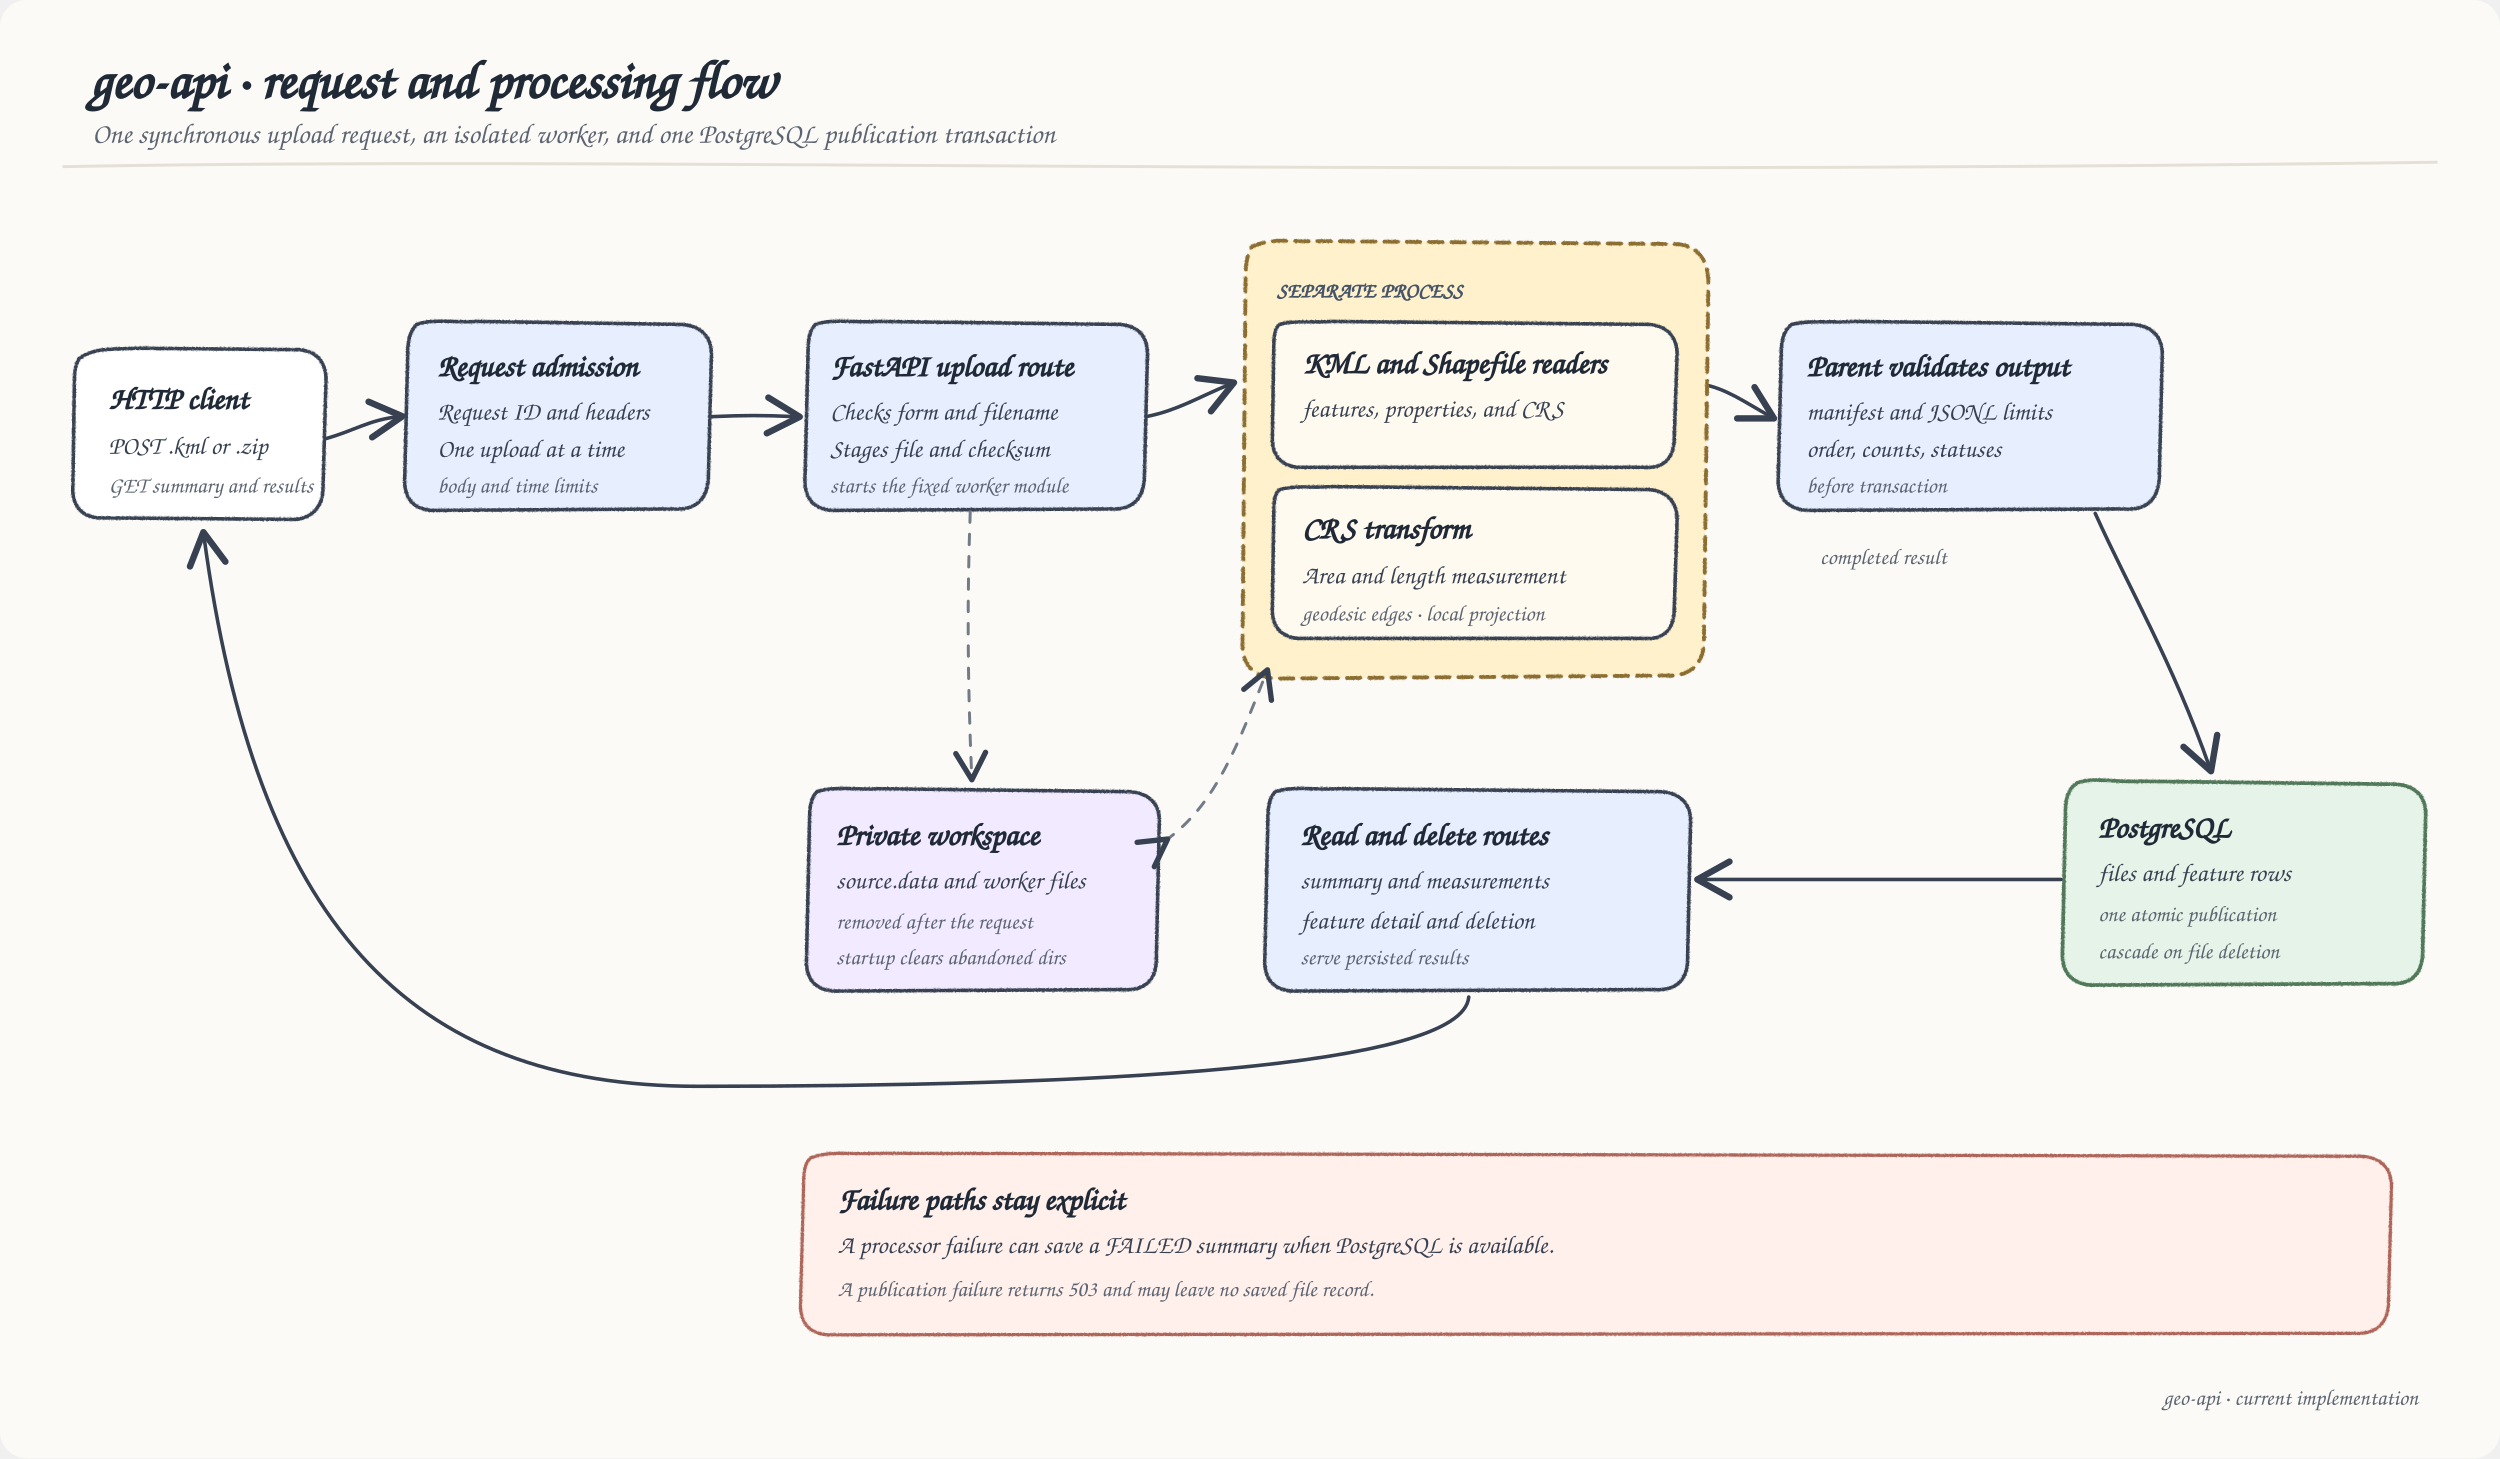
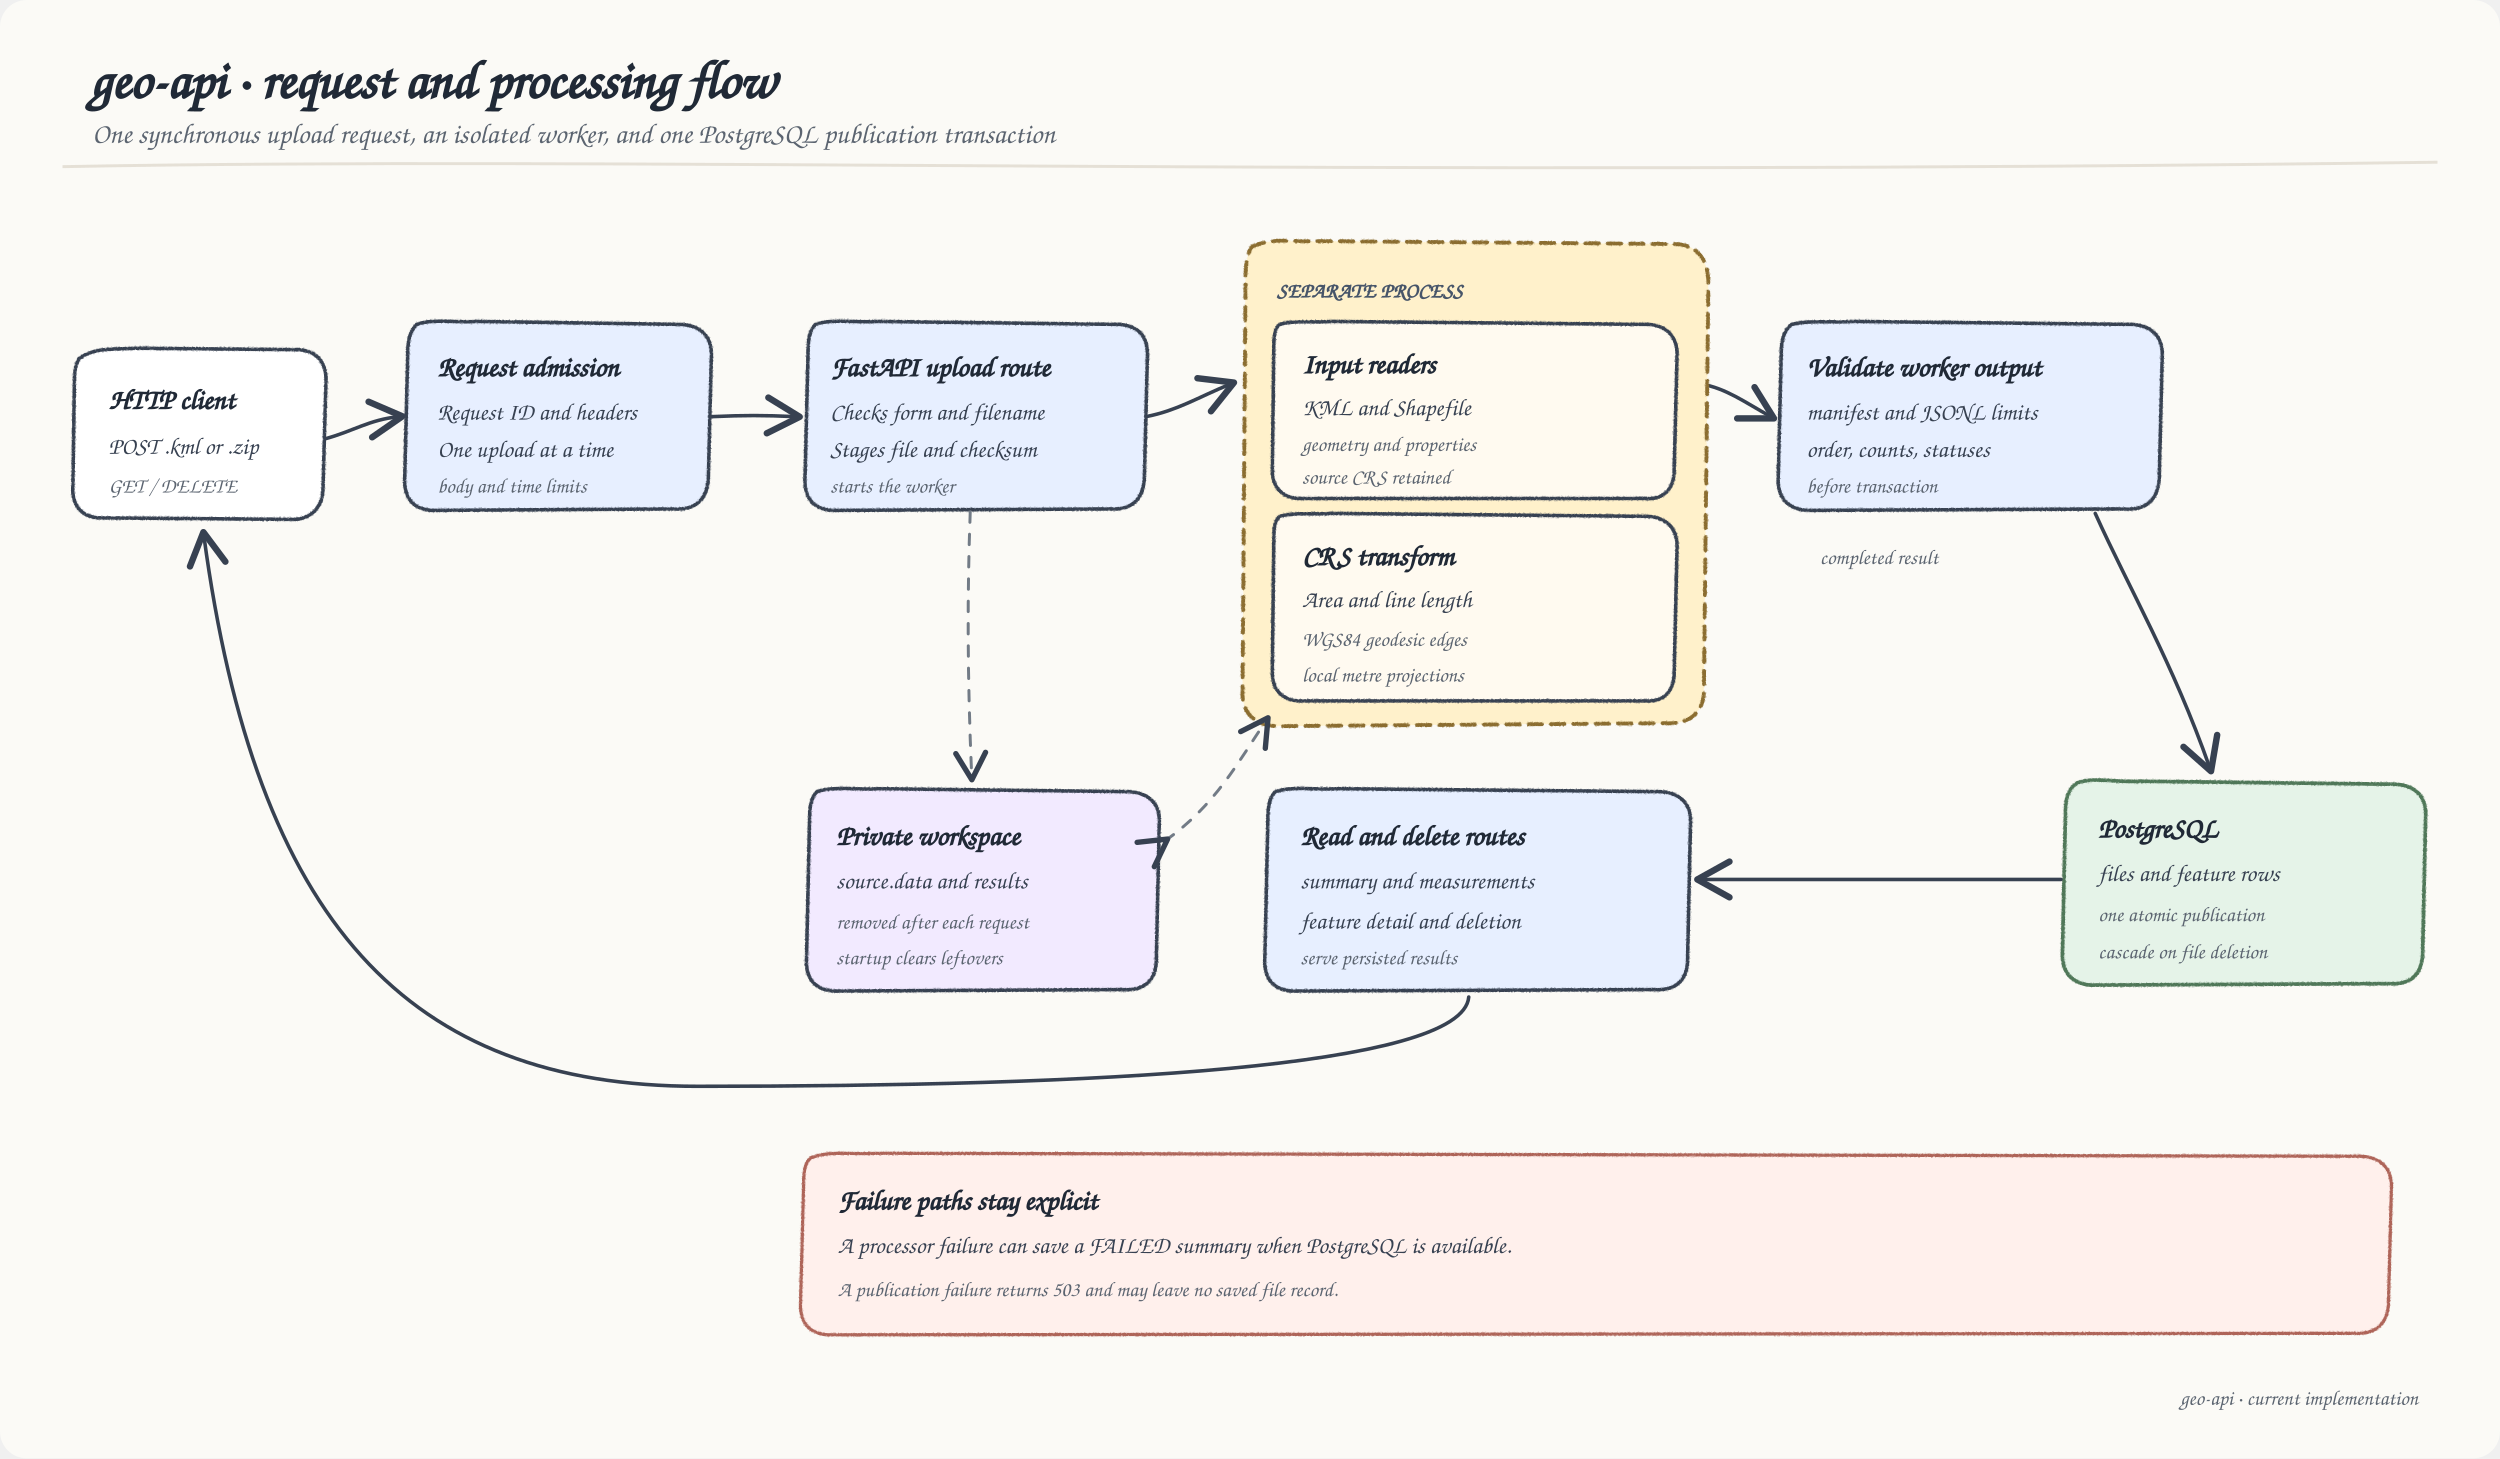
<svg xmlns="http://www.w3.org/2000/svg" viewBox="0 0 1680 980" role="img" aria-labelledby="title desc">
  <defs>
    <filter id="paper" x="-4%" y="-4%" width="108%" height="108%">
      <feTurbulence type="fractalNoise" baseFrequency="0.7" numOctaves="2" seed="7" result="noise" />
      <feDisplacementMap in="SourceGraphic" in2="noise" scale="1.1" xChannelSelector="R" yChannelSelector="G" />
    </filter>
    <marker id="arrow" markerWidth="12" markerHeight="12" refX="9" refY="6" orient="auto" markerUnits="strokeWidth">
      <path d="M1 1 L10 6 L1 11" fill="none" stroke="#374151" stroke-width="1.8" stroke-linecap="round" stroke-linejoin="round" />
    </marker>
    <style>
      .ink { stroke:#374151; stroke-width:2.4; stroke-linecap:round; stroke-linejoin:round; filter:url(#paper); }
      .line { fill:none; stroke:#374151; stroke-width:2.4; stroke-linecap:round; stroke-linejoin:round; marker-end:url(#arrow); }
      .dotted { fill:none; stroke:#727b86; stroke-width:2; stroke-linecap:round; stroke-dasharray:7 8; marker-end:url(#arrow); }
      .both { fill:none; stroke:#727b86; stroke-width:2; stroke-linecap:round; stroke-dasharray:7 8; marker-start:url(#arrow); marker-end:url(#arrow); }
      .title { font:700 36px 'Virgil','Comic Sans MS','Segoe Print',cursive; fill:#202936; }
      .subtitle { font:19px 'Virgil','Comic Sans MS','Segoe Print',cursive; fill:#5b6470; }
-       .head { font:700 21px 'Virgil','Comic Sans MS','Segoe Print',cursive; fill:#202936; }
-       .body { font:17px 'Virgil','Comic Sans MS','Segoe Print',cursive; fill:#374151; }
-       .small { font:15px 'Virgil','Comic Sans MS','Segoe Print',cursive; fill:#5b6470; }
+       .head { font:700 19px 'Virgil','Comic Sans MS','Segoe Print',cursive; fill:#202936; }
+       .body { font:16px 'Virgil','Comic Sans MS','Segoe Print',cursive; fill:#374151; }
+       .small { font:14px 'Virgil','Comic Sans MS','Segoe Print',cursive; fill:#5b6470; }
      .tag { font:700 14px 'Virgil','Comic Sans MS','Segoe Print',cursive; fill:#475569; letter-spacing:.3px; }
    </style>
  </defs>
  <rect width="1680" height="980" rx="18" fill="#fbfaf6" />
  <path d="M42 112 C410 105 900 119 1638 109" fill="none" stroke="#e5e0d6" stroke-width="2" />
  <text x="60" y="66" class="title">geo-api · request and processing flow</text>
  <text x="62" y="96" class="subtitle">One synchronous upload request, an isolated worker, and one PostgreSQL publication transaction</text>
  <path class="line" d="M218 295 C237 290 248 282 268 280" />
  <path class="line" d="M478 280 C501 279 512 279 535 280" />
  <path class="line" d="M770 280 C791 276 805 267 827 258" />
  <path class="line" d="M1143 258 C1160 261 1172 270 1190 280" />
  <path d="M53 241 C64 233 78 235 91 234 L201 235 C214 236 220 245 219 258 L217 330 C216 343 207 350 194 349 L66 348 C54 347 48 339 49 326 L50 255 C50 249 51 245 53 241Z" fill="#ffffff" class="ink" />
  <text x="73" y="275" class="head">HTTP client</text>
  <text x="73" y="305" class="body">POST .kml or .zip</text>
-   <text x="73" y="331" class="small">GET summary and results</text>
+   <text x="73" y="331" class="small">GET / DELETE</text>
  <path d="M280 218 C291 214 306 217 321 216 L458 218 C472 219 479 227 478 241 L476 322 C475 336 467 343 453 342 L290 343 C277 342 271 334 272 320 L274 237 C274 228 276 222 280 218Z" fill="#e7efff" class="ink" />
  <text x="294" y="253" class="head">Request admission</text>
  <text x="294" y="282" class="body">Request ID and headers</text>
  <text x="294" y="307" class="body">One upload at a time</text>
  <text x="294" y="331" class="small">body and time limits</text>
  <path d="M548 218 C559 214 574 217 590 216 L752 218 C766 219 772 227 771 241 L769 322 C768 336 760 343 746 342 L559 343 C546 342 540 334 541 320 L543 237 C543 228 544 222 548 218Z" fill="#e7efff" class="ink" />
  <text x="558" y="253" class="head">FastAPI upload route</text>
  <text x="558" y="282" class="body">Checks form and filename</text>
  <text x="558" y="307" class="body">Stages file and checksum</text>
-   <text x="558" y="331" class="small">starts the fixed worker module</text>
-   <path d="M841 166 C855 159 870 163 887 162 L1127 164 C1141 165 1148 175 1148 190 L1145 433 C1144 448 1134 455 1119 454 L857 456 C842 455 834 446 835 431 L837 187 C837 178 838 171 841 166Z" fill="#fff1cb" stroke="#8b6d30" stroke-width="2.6" stroke-dasharray="9 6" stroke-linecap="round" stroke-linejoin="round" filter="url(#paper)" />
+   <text x="558" y="331" class="small">starts the worker</text>
+   <path d="M841 166 C855 159 870 163 887 162 L1127 164 C1141 165 1148 175 1148 190 L1145 466 C1144 480 1134 487 1119 486 L857 488 C842 487 834 478 835 463 L837 187 C837 178 838 171 841 166Z" fill="#fff1cb" stroke="#8b6d30" stroke-width="2.6" stroke-dasharray="9 6" stroke-linecap="round" stroke-linejoin="round" filter="url(#paper)" />
  <text x="858" y="200" class="tag">SEPARATE PROCESS</text>
-   <path d="M860 218 C870 215 882 217 895 216 L1108 218 C1120 219 1127 226 1127 238 L1125 297 C1124 309 1117 315 1105 314 L872 314 C861 313 855 306 855 295 L856 232 C856 225 857 220 860 218Z" fill="#fffaf0" class="ink" />
-   <text x="875" y="251" class="head">KML and Shapefile readers</text>
-   <text x="875" y="280" class="body">features, properties, and CRS</text>
-   <path d="M860 329 C870 326 882 328 895 327 L1108 329 C1120 330 1127 337 1127 349 L1125 412 C1124 424 1117 430 1105 429 L872 429 C861 428 855 421 855 410 L856 343 C856 336 857 331 860 329Z" fill="#fffaf0" class="ink" />
-   <text x="875" y="362" class="head">CRS transform</text>
-   <text x="875" y="392" class="body">Area and length measurement</text>
-   <text x="875" y="417" class="small">geodesic edges · local projection</text>
+   <path d="M860 218 C870 215 882 217 895 216 L1108 218 C1120 219 1127 226 1127 238 L1125 318 C1124 330 1117 336 1105 335 L872 335 C861 334 855 327 855 316 L856 232 C856 225 857 220 860 218Z" fill="#fffaf0" class="ink" />
+   <text x="875" y="251" class="head">Input readers</text>
+   <text x="875" y="279" class="body">KML and Shapefile</text>
+   <text x="875" y="303" class="small">geometry and properties</text>
+   <text x="875" y="325" class="small">source CRS retained</text>
+   <path d="M860 347 C870 344 882 346 895 345 L1108 347 C1120 348 1127 355 1127 367 L1125 454 C1124 466 1117 472 1105 471 L872 471 C861 470 855 463 855 452 L856 361 C856 354 857 349 860 347Z" fill="#fffaf0" class="ink" />
+   <text x="875" y="380" class="head">CRS transform</text>
+   <text x="875" y="408" class="body">Area and line length</text>
+   <text x="875" y="434" class="small">WGS84 geodesic edges</text>
+   <text x="875" y="458" class="small">local metre projections</text>
  <path d="M1204 218 C1216 215 1230 217 1246 216 L1433 218 C1447 219 1454 227 1453 241 L1451 322 C1450 336 1442 343 1428 342 L1214 343 C1201 342 1194 334 1195 320 L1197 237 C1197 228 1199 222 1204 218Z" fill="#e7efff" class="ink" />
-   <text x="1214" y="253" class="head">Parent validates output</text>
+   <text x="1214" y="253" class="head">Validate worker output</text>
  <text x="1214" y="282" class="body">manifest and JSONL limits</text>
  <text x="1214" y="307" class="body">order, counts, statuses</text>
  <text x="1214" y="331" class="small">before transaction</text>
  <path d="M549 532 C561 528 576 531 591 530 L759 532 C773 533 780 541 779 554 L777 647 C776 660 768 666 754 665 L560 666 C547 665 541 657 542 643 L544 551 C544 542 545 536 549 532Z" fill="#f2eaff" class="ink" />
  <text x="562" y="568" class="head">Private workspace</text>
-   <text x="562" y="597" class="body">source.data and worker files</text>
-   <text x="562" y="624" class="small">removed after the request</text>
-   <text x="562" y="648" class="small">startup clears abandoned dirs</text>
+   <text x="562" y="597" class="body">source.data and results</text>
+   <text x="562" y="624" class="small">removed after each request</text>
+   <text x="562" y="648" class="small">startup clears leftovers</text>
  <path d="M857 532 C869 528 883 531 899 530 L1116 532 C1130 533 1137 541 1136 554 L1134 647 C1133 660 1125 666 1111 665 L868 666 C855 665 849 657 850 643 L852 551 C852 542 853 536 857 532Z" fill="#e7efff" class="ink" />
  <text x="874" y="568" class="head">Read and delete routes</text>
  <text x="874" y="597" class="body">summary and measurements</text>
  <text x="874" y="624" class="body">feature detail and deletion</text>
  <text x="874" y="648" class="small">serve persisted results</text>
  <path d="M1396 526 C1408 522 1422 526 1438 525 L1610 527 C1624 528 1631 536 1630 550 L1628 642 C1627 656 1619 662 1605 661 L1405 662 C1392 661 1385 653 1386 639 L1388 545 C1388 536 1390 530 1396 526Z" fill="#e5f3e8" stroke="#4f7758" stroke-width="2.5" stroke-linecap="round" stroke-linejoin="round" filter="url(#paper)" />
  <text x="1410" y="563" class="head">PostgreSQL</text>
  <text x="1410" y="592" class="body">files and feature rows</text>
  <text x="1410" y="619" class="small">one atomic publication</text>
  <text x="1410" y="644" class="small">cascade on file deletion</text>
  <path class="dotted" d="M652 344 C650 398 650 454 653 522" />
-   <path class="both" d="M783 565 C817 541 832 500 851 452" />
+   <path class="both" d="M783 565 C817 541 832 512 851 484" />
  <path class="line" d="M1408 345 C1431 396 1460 445 1485 516" />
  <path class="line" d="M1385 591 C1300 591 1230 591 1143 591" />
  <text x="1223" y="379" class="small">completed result</text>
  <path class="line" d="M987 670 C983 718 734 730 469 730 C274 730 172 620 137 360" />
  <path d="M545 778 C558 773 573 776 589 775 L1587 777 C1601 778 1608 786 1607 800 L1605 877 C1604 891 1595 897 1581 896 L556 897 C543 896 537 888 538 874 L540 796 C540 787 541 781 545 778Z" fill="#fff0ec" stroke="#ae6458" stroke-width="2.2" stroke-linecap="round" stroke-linejoin="round" filter="url(#paper)" />
  <text x="563" y="813" class="head">Failure paths stay explicit</text>
  <text x="563" y="842" class="body">A processor failure can save a FAILED summary when PostgreSQL is available.</text>
  <text x="563" y="871" class="small">A publication failure returns 503 and may leave no saved file record.</text>
  <text x="1625" y="944" class="small" text-anchor="end">geo-api · current implementation</text>
</svg>
